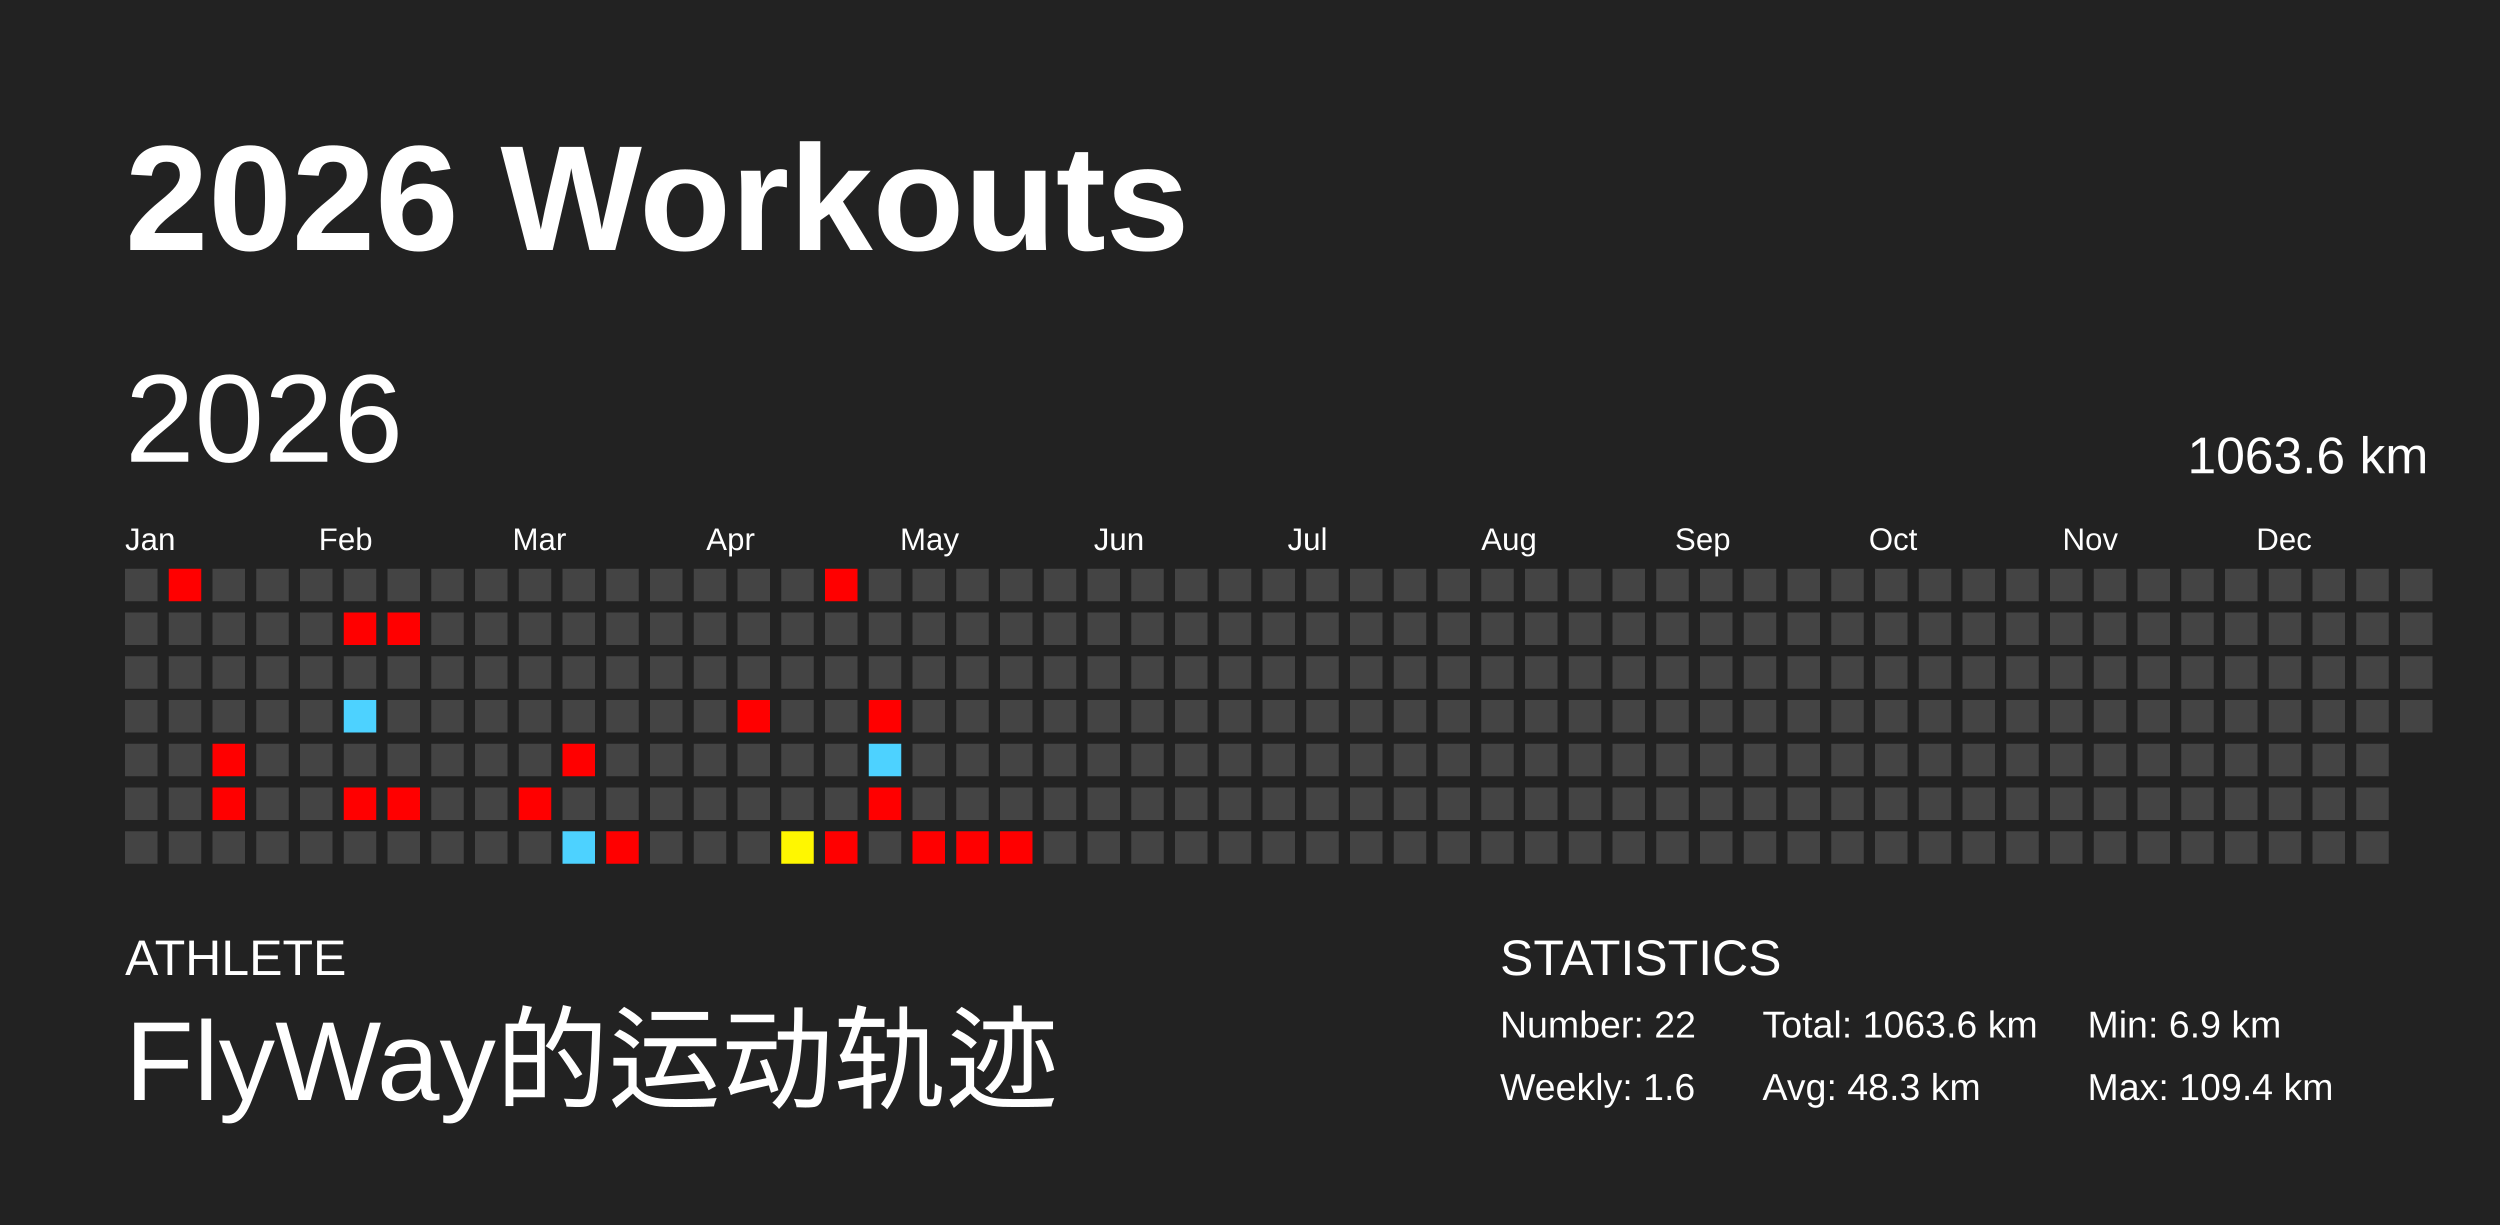
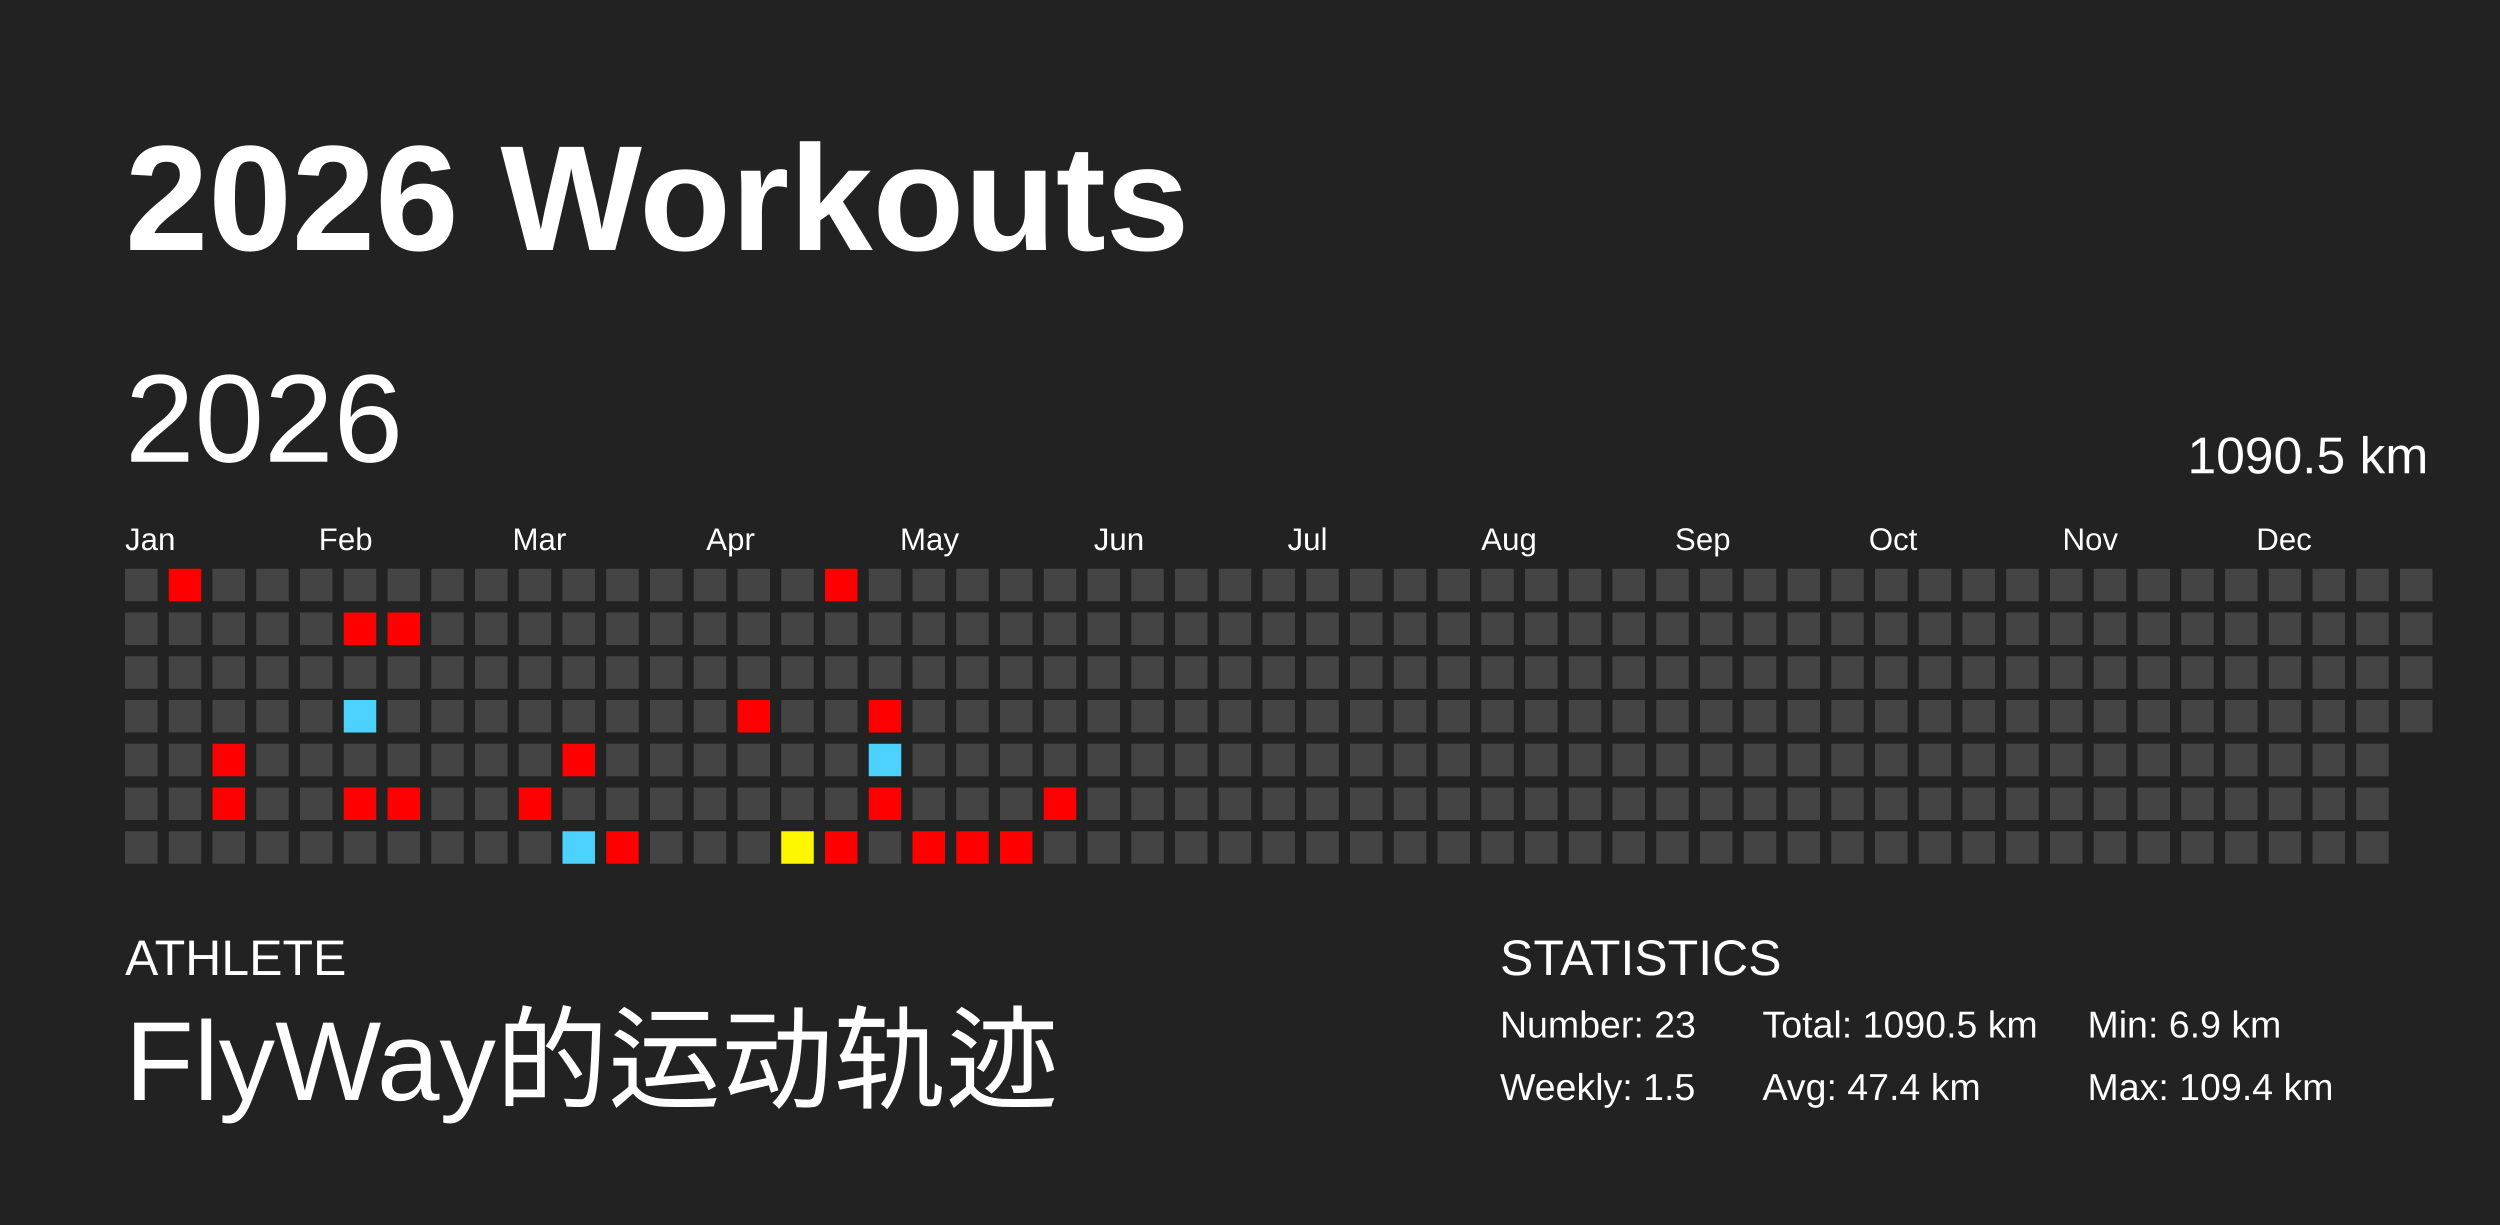
<svg xmlns="http://www.w3.org/2000/svg" baseProfile="full" height="98mm" version="1.1" viewBox="0,0,200,98" width="200mm">
  <defs />
  <rect fill="#222222" height="98" width="200" x="0" y="0" />
  <text fill="#FFFFFF" style="font-size:12px; font-family:Arial; font-weight:bold;" x="10" y="20">2026 Workouts</text>
  <text fill="#FFFFFF" style="font-size:4px; font-family:Arial" x="10" y="78">ATHLETE</text>
  <text fill="#FFFFFF" style="font-size:9px; font-family:Arial" x="10" y="88">FlyWay的运动轨迹</text>
  <text fill="#FFFFFF" style="font-size:4px; font-family:Arial" x="120" y="78">STATISTICS</text>
-   <text fill="#FFFFFF" style="font-size:3px; font-family:Arial" x="120" y="83">Number: 22</text>
-   <text fill="#FFFFFF" style="font-size:3px; font-family:Arial" x="120" y="88">Weekly: 1.6</text>
-   <text fill="#FFFFFF" style="font-size:3px; font-family:Arial" x="141" y="83">Total: 1063.6 km</text>
-   <text fill="#FFFFFF" style="font-size:3px; font-family:Arial" x="141" y="88">Avg: 48.3 km</text>
+   <text fill="#FFFFFF" style="font-size:3px; font-family:Arial" x="120" y="83">Number: 23</text>
+   <text fill="#FFFFFF" style="font-size:3px; font-family:Arial" x="120" y="88">Weekly: 1.5</text>
+   <text fill="#FFFFFF" style="font-size:3px; font-family:Arial" x="141" y="83">Total: 1090.5 km</text>
+   <text fill="#FFFFFF" style="font-size:3px; font-family:Arial" x="141" y="88">Avg: 47.4 km</text>
  <text fill="#FFFFFF" style="font-size:3px; font-family:Arial" x="167" y="83">Min: 6.9 km</text>
  <text fill="#FFFFFF" style="font-size:3px; font-family:Arial" x="167" y="88">Max: 109.4 km</text>
  <text dominant-baseline="hanging" fill="#FFFFFF" style="font-size:10.0px; font-family:Arial;" x="10" y="30">2026</text>
-   <text dominant-baseline="hanging" fill="#FFFFFF" style="font-size:4.125px; font-family:Arial;" x="175" y="35">1063.6 km</text>
+   <text dominant-baseline="hanging" fill="#FFFFFF" style="font-size:4.125px; font-family:Arial;" x="175" y="35">1090.5 km</text>
  <text fill="#FFFFFF" style="font-size:2.5px; font-family:Arial" x="10.0" y="44">Jan</text>
  <text fill="#FFFFFF" style="font-size:2.5px; font-family:Arial" x="25.5" y="44">Feb</text>
  <text fill="#FFFFFF" style="font-size:2.5px; font-family:Arial" x="41.0" y="44">Mar</text>
  <text fill="#FFFFFF" style="font-size:2.5px; font-family:Arial" x="56.5" y="44">Apr</text>
  <text fill="#FFFFFF" style="font-size:2.5px; font-family:Arial" x="72.0" y="44">May</text>
  <text fill="#FFFFFF" style="font-size:2.5px; font-family:Arial" x="87.5" y="44">Jun</text>
  <text fill="#FFFFFF" style="font-size:2.5px; font-family:Arial" x="103.0" y="44">Jul</text>
  <text fill="#FFFFFF" style="font-size:2.5px; font-family:Arial" x="118.5" y="44">Aug</text>
  <text fill="#FFFFFF" style="font-size:2.5px; font-family:Arial" x="134.0" y="44">Sep</text>
  <text fill="#FFFFFF" style="font-size:2.5px; font-family:Arial" x="149.5" y="44">Oct</text>
  <text fill="#FFFFFF" style="font-size:2.5px; font-family:Arial" x="165.0" y="44">Nov</text>
  <text fill="#FFFFFF" style="font-size:2.5px; font-family:Arial" x="180.5" y="44">Dec</text>
  <rect fill="#444444" height="2.6" width="2.6" x="10.0" y="45.5" />
  <rect fill="#444444" height="2.6" width="2.6" x="10.0" y="49.0" />
  <rect fill="#444444" height="2.6" width="2.6" x="10.0" y="52.5" />
  <rect fill="#444444" height="2.6" width="2.6" x="10.0" y="56.0" />
  <rect fill="#444444" height="2.6" width="2.6" x="10.0" y="59.5" />
  <rect fill="#444444" height="2.6" width="2.6" x="10.0" y="63.0" />
  <rect fill="#444444" height="2.6" width="2.6" x="10.0" y="66.5" />
  <rect fill="red" height="2.6" width="2.6" x="13.5" y="45.5" />
  <rect fill="#444444" height="2.6" width="2.6" x="13.5" y="49.0" />
  <rect fill="#444444" height="2.6" width="2.6" x="13.5" y="52.5" />
  <rect fill="#444444" height="2.6" width="2.6" x="13.5" y="56.0" />
  <rect fill="#444444" height="2.6" width="2.6" x="13.5" y="59.5" />
  <rect fill="#444444" height="2.6" width="2.6" x="13.5" y="63.0" />
  <rect fill="#444444" height="2.6" width="2.6" x="13.5" y="66.5" />
  <rect fill="#444444" height="2.6" width="2.6" x="17.0" y="45.5" />
  <rect fill="#444444" height="2.6" width="2.6" x="17.0" y="49.0" />
  <rect fill="#444444" height="2.6" width="2.6" x="17.0" y="52.5" />
  <rect fill="#444444" height="2.6" width="2.6" x="17.0" y="56.0" />
  <rect fill="red" height="2.6" width="2.6" x="17.0" y="59.5" />
  <rect fill="red" height="2.6" width="2.6" x="17.0" y="63.0" />
  <rect fill="#444444" height="2.6" width="2.6" x="17.0" y="66.5" />
  <rect fill="#444444" height="2.6" width="2.6" x="20.5" y="45.5" />
  <rect fill="#444444" height="2.6" width="2.6" x="20.5" y="49.0" />
  <rect fill="#444444" height="2.6" width="2.6" x="20.5" y="52.5" />
  <rect fill="#444444" height="2.6" width="2.6" x="20.5" y="56.0" />
  <rect fill="#444444" height="2.6" width="2.6" x="20.5" y="59.5" />
  <rect fill="#444444" height="2.6" width="2.6" x="20.5" y="63.0" />
  <rect fill="#444444" height="2.6" width="2.6" x="20.5" y="66.5" />
  <rect fill="#444444" height="2.6" width="2.6" x="24.0" y="45.5" />
  <rect fill="#444444" height="2.6" width="2.6" x="24.0" y="49.0" />
  <rect fill="#444444" height="2.6" width="2.6" x="24.0" y="52.5" />
  <rect fill="#444444" height="2.6" width="2.6" x="24.0" y="56.0" />
  <rect fill="#444444" height="2.6" width="2.6" x="24.0" y="59.5" />
  <rect fill="#444444" height="2.6" width="2.6" x="24.0" y="63.0" />
  <rect fill="#444444" height="2.6" width="2.6" x="24.0" y="66.5" />
  <rect fill="#444444" height="2.6" width="2.6" x="27.5" y="45.5" />
  <rect fill="red" height="2.6" width="2.6" x="27.5" y="49.0" />
  <rect fill="#444444" height="2.6" width="2.6" x="27.5" y="52.5" />
  <rect fill="#4dd2ff" height="2.6" width="2.6" x="27.5" y="56.0" />
  <rect fill="#444444" height="2.6" width="2.6" x="27.5" y="59.5" />
  <rect fill="red" height="2.6" width="2.6" x="27.5" y="63.0" />
  <rect fill="#444444" height="2.6" width="2.6" x="27.5" y="66.5" />
  <rect fill="#444444" height="2.6" width="2.6" x="31.0" y="45.5" />
  <rect fill="red" height="2.6" width="2.6" x="31.0" y="49.0" />
  <rect fill="#444444" height="2.6" width="2.6" x="31.0" y="52.5" />
  <rect fill="#444444" height="2.6" width="2.6" x="31.0" y="56.0" />
  <rect fill="#444444" height="2.6" width="2.6" x="31.0" y="59.5" />
  <rect fill="red" height="2.6" width="2.6" x="31.0" y="63.0" />
  <rect fill="#444444" height="2.6" width="2.6" x="31.0" y="66.5" />
  <rect fill="#444444" height="2.6" width="2.6" x="34.5" y="45.5" />
  <rect fill="#444444" height="2.6" width="2.6" x="34.5" y="49.0" />
  <rect fill="#444444" height="2.6" width="2.6" x="34.5" y="52.5" />
  <rect fill="#444444" height="2.6" width="2.6" x="34.5" y="56.0" />
  <rect fill="#444444" height="2.6" width="2.6" x="34.5" y="59.5" />
  <rect fill="#444444" height="2.6" width="2.6" x="34.5" y="63.0" />
  <rect fill="#444444" height="2.6" width="2.6" x="34.5" y="66.5" />
  <rect fill="#444444" height="2.6" width="2.6" x="38.0" y="45.5" />
  <rect fill="#444444" height="2.6" width="2.6" x="38.0" y="49.0" />
  <rect fill="#444444" height="2.6" width="2.6" x="38.0" y="52.5" />
  <rect fill="#444444" height="2.6" width="2.6" x="38.0" y="56.0" />
  <rect fill="#444444" height="2.6" width="2.6" x="38.0" y="59.5" />
  <rect fill="#444444" height="2.6" width="2.6" x="38.0" y="63.0" />
  <rect fill="#444444" height="2.6" width="2.6" x="38.0" y="66.5" />
  <rect fill="#444444" height="2.6" width="2.6" x="41.5" y="45.5" />
  <rect fill="#444444" height="2.6" width="2.6" x="41.5" y="49.0" />
  <rect fill="#444444" height="2.6" width="2.6" x="41.5" y="52.5" />
  <rect fill="#444444" height="2.6" width="2.6" x="41.5" y="56.0" />
  <rect fill="#444444" height="2.6" width="2.6" x="41.5" y="59.5" />
  <rect fill="red" height="2.6" width="2.6" x="41.5" y="63.0" />
  <rect fill="#444444" height="2.6" width="2.6" x="41.5" y="66.5" />
  <rect fill="#444444" height="2.6" width="2.6" x="45.0" y="45.5" />
  <rect fill="#444444" height="2.6" width="2.6" x="45.0" y="49.0" />
  <rect fill="#444444" height="2.6" width="2.6" x="45.0" y="52.5" />
  <rect fill="#444444" height="2.6" width="2.6" x="45.0" y="56.0" />
  <rect fill="red" height="2.6" width="2.6" x="45.0" y="59.5" />
  <rect fill="#444444" height="2.6" width="2.6" x="45.0" y="63.0" />
  <rect fill="#4dd2ff" height="2.6" width="2.6" x="45.0" y="66.5" />
  <rect fill="#444444" height="2.6" width="2.6" x="48.5" y="45.5" />
  <rect fill="#444444" height="2.6" width="2.6" x="48.5" y="49.0" />
  <rect fill="#444444" height="2.6" width="2.6" x="48.5" y="52.5" />
  <rect fill="#444444" height="2.6" width="2.6" x="48.5" y="56.0" />
  <rect fill="#444444" height="2.6" width="2.6" x="48.5" y="59.5" />
  <rect fill="#444444" height="2.6" width="2.6" x="48.5" y="63.0" />
  <rect fill="red" height="2.6" width="2.6" x="48.5" y="66.5" />
  <rect fill="#444444" height="2.6" width="2.6" x="52.0" y="45.5" />
  <rect fill="#444444" height="2.6" width="2.6" x="52.0" y="49.0" />
  <rect fill="#444444" height="2.6" width="2.6" x="52.0" y="52.5" />
  <rect fill="#444444" height="2.6" width="2.6" x="52.0" y="56.0" />
  <rect fill="#444444" height="2.6" width="2.6" x="52.0" y="59.5" />
  <rect fill="#444444" height="2.6" width="2.6" x="52.0" y="63.0" />
  <rect fill="#444444" height="2.6" width="2.6" x="52.0" y="66.5" />
  <rect fill="#444444" height="2.6" width="2.6" x="55.5" y="45.5" />
  <rect fill="#444444" height="2.6" width="2.6" x="55.5" y="49.0" />
  <rect fill="#444444" height="2.6" width="2.6" x="55.5" y="52.5" />
  <rect fill="#444444" height="2.6" width="2.6" x="55.5" y="56.0" />
  <rect fill="#444444" height="2.6" width="2.6" x="55.5" y="59.5" />
  <rect fill="#444444" height="2.6" width="2.6" x="55.5" y="63.0" />
  <rect fill="#444444" height="2.6" width="2.6" x="55.5" y="66.5" />
  <rect fill="#444444" height="2.6" width="2.6" x="59.0" y="45.5" />
  <rect fill="#444444" height="2.6" width="2.6" x="59.0" y="49.0" />
  <rect fill="#444444" height="2.6" width="2.6" x="59.0" y="52.5" />
  <rect fill="red" height="2.6" width="2.6" x="59.0" y="56.0" />
  <rect fill="#444444" height="2.6" width="2.6" x="59.0" y="59.5" />
  <rect fill="#444444" height="2.6" width="2.6" x="59.0" y="63.0" />
  <rect fill="#444444" height="2.6" width="2.6" x="59.0" y="66.5" />
  <rect fill="#444444" height="2.6" width="2.6" x="62.5" y="45.5" />
  <rect fill="#444444" height="2.6" width="2.6" x="62.5" y="49.0" />
  <rect fill="#444444" height="2.6" width="2.6" x="62.5" y="52.5" />
  <rect fill="#444444" height="2.6" width="2.6" x="62.5" y="56.0" />
  <rect fill="#444444" height="2.6" width="2.6" x="62.5" y="59.5" />
  <rect fill="#444444" height="2.6" width="2.6" x="62.5" y="63.0" />
  <rect fill="#fff700" height="2.6" width="2.6" x="62.5" y="66.5" />
  <rect fill="red" height="2.6" width="2.6" x="66.0" y="45.5" />
  <rect fill="#444444" height="2.6" width="2.6" x="66.0" y="49.0" />
  <rect fill="#444444" height="2.6" width="2.6" x="66.0" y="52.5" />
  <rect fill="#444444" height="2.6" width="2.6" x="66.0" y="56.0" />
  <rect fill="#444444" height="2.6" width="2.6" x="66.0" y="59.5" />
  <rect fill="#444444" height="2.6" width="2.6" x="66.0" y="63.0" />
  <rect fill="red" height="2.6" width="2.6" x="66.0" y="66.5" />
  <rect fill="#444444" height="2.6" width="2.6" x="69.5" y="45.5" />
  <rect fill="#444444" height="2.6" width="2.6" x="69.5" y="49.0" />
  <rect fill="#444444" height="2.6" width="2.6" x="69.5" y="52.5" />
  <rect fill="red" height="2.6" width="2.6" x="69.5" y="56.0" />
  <rect fill="#4dd2ff" height="2.6" width="2.6" x="69.5" y="59.5" />
  <rect fill="red" height="2.6" width="2.6" x="69.5" y="63.0" />
  <rect fill="#444444" height="2.6" width="2.6" x="69.5" y="66.5" />
  <rect fill="#444444" height="2.6" width="2.6" x="73.0" y="45.5" />
  <rect fill="#444444" height="2.6" width="2.6" x="73.0" y="49.0" />
  <rect fill="#444444" height="2.6" width="2.6" x="73.0" y="52.5" />
  <rect fill="#444444" height="2.6" width="2.6" x="73.0" y="56.0" />
  <rect fill="#444444" height="2.6" width="2.6" x="73.0" y="59.5" />
  <rect fill="#444444" height="2.6" width="2.6" x="73.0" y="63.0" />
  <rect fill="red" height="2.6" width="2.6" x="73.0" y="66.5" />
  <rect fill="#444444" height="2.6" width="2.6" x="76.5" y="45.5" />
  <rect fill="#444444" height="2.6" width="2.6" x="76.5" y="49.0" />
  <rect fill="#444444" height="2.6" width="2.6" x="76.5" y="52.5" />
  <rect fill="#444444" height="2.6" width="2.6" x="76.5" y="56.0" />
  <rect fill="#444444" height="2.6" width="2.6" x="76.5" y="59.5" />
  <rect fill="#444444" height="2.6" width="2.6" x="76.5" y="63.0" />
  <rect fill="red" height="2.6" width="2.6" x="76.5" y="66.5" />
  <rect fill="#444444" height="2.6" width="2.6" x="80.0" y="45.5" />
  <rect fill="#444444" height="2.6" width="2.6" x="80.0" y="49.0" />
  <rect fill="#444444" height="2.6" width="2.6" x="80.0" y="52.5" />
  <rect fill="#444444" height="2.6" width="2.6" x="80.0" y="56.0" />
  <rect fill="#444444" height="2.6" width="2.6" x="80.0" y="59.5" />
  <rect fill="#444444" height="2.6" width="2.6" x="80.0" y="63.0" />
  <rect fill="red" height="2.6" width="2.6" x="80.0" y="66.5" />
  <rect fill="#444444" height="2.6" width="2.6" x="83.5" y="45.5" />
  <rect fill="#444444" height="2.6" width="2.6" x="83.5" y="49.0" />
  <rect fill="#444444" height="2.6" width="2.6" x="83.5" y="52.5" />
  <rect fill="#444444" height="2.6" width="2.6" x="83.5" y="56.0" />
  <rect fill="#444444" height="2.6" width="2.6" x="83.5" y="59.5" />
-   <rect fill="#444444" height="2.6" width="2.6" x="83.5" y="63.0" />
+   <rect fill="red" height="2.6" width="2.6" x="83.5" y="63.0" />
  <rect fill="#444444" height="2.6" width="2.6" x="83.5" y="66.5" />
  <rect fill="#444444" height="2.6" width="2.6" x="87.0" y="45.5" />
  <rect fill="#444444" height="2.6" width="2.6" x="87.0" y="49.0" />
  <rect fill="#444444" height="2.6" width="2.6" x="87.0" y="52.5" />
  <rect fill="#444444" height="2.6" width="2.6" x="87.0" y="56.0" />
  <rect fill="#444444" height="2.6" width="2.6" x="87.0" y="59.5" />
  <rect fill="#444444" height="2.6" width="2.6" x="87.0" y="63.0" />
  <rect fill="#444444" height="2.6" width="2.6" x="87.0" y="66.5" />
  <rect fill="#444444" height="2.6" width="2.6" x="90.5" y="45.5" />
  <rect fill="#444444" height="2.6" width="2.6" x="90.5" y="49.0" />
  <rect fill="#444444" height="2.6" width="2.6" x="90.5" y="52.5" />
  <rect fill="#444444" height="2.6" width="2.6" x="90.5" y="56.0" />
  <rect fill="#444444" height="2.6" width="2.6" x="90.5" y="59.5" />
  <rect fill="#444444" height="2.6" width="2.6" x="90.5" y="63.0" />
  <rect fill="#444444" height="2.6" width="2.6" x="90.5" y="66.5" />
  <rect fill="#444444" height="2.6" width="2.6" x="94.0" y="45.5" />
  <rect fill="#444444" height="2.6" width="2.6" x="94.0" y="49.0" />
  <rect fill="#444444" height="2.6" width="2.6" x="94.0" y="52.5" />
  <rect fill="#444444" height="2.6" width="2.6" x="94.0" y="56.0" />
  <rect fill="#444444" height="2.6" width="2.6" x="94.0" y="59.5" />
  <rect fill="#444444" height="2.6" width="2.6" x="94.0" y="63.0" />
  <rect fill="#444444" height="2.6" width="2.6" x="94.0" y="66.5" />
  <rect fill="#444444" height="2.6" width="2.6" x="97.5" y="45.5" />
  <rect fill="#444444" height="2.6" width="2.6" x="97.5" y="49.0" />
  <rect fill="#444444" height="2.6" width="2.6" x="97.5" y="52.5" />
  <rect fill="#444444" height="2.6" width="2.6" x="97.5" y="56.0" />
  <rect fill="#444444" height="2.6" width="2.6" x="97.5" y="59.5" />
  <rect fill="#444444" height="2.6" width="2.6" x="97.5" y="63.0" />
  <rect fill="#444444" height="2.6" width="2.6" x="97.5" y="66.5" />
  <rect fill="#444444" height="2.6" width="2.6" x="101.0" y="45.5" />
  <rect fill="#444444" height="2.6" width="2.6" x="101.0" y="49.0" />
  <rect fill="#444444" height="2.6" width="2.6" x="101.0" y="52.5" />
  <rect fill="#444444" height="2.6" width="2.6" x="101.0" y="56.0" />
  <rect fill="#444444" height="2.6" width="2.6" x="101.0" y="59.5" />
  <rect fill="#444444" height="2.6" width="2.6" x="101.0" y="63.0" />
  <rect fill="#444444" height="2.6" width="2.6" x="101.0" y="66.5" />
  <rect fill="#444444" height="2.6" width="2.6" x="104.5" y="45.5" />
  <rect fill="#444444" height="2.6" width="2.6" x="104.5" y="49.0" />
  <rect fill="#444444" height="2.6" width="2.6" x="104.5" y="52.5" />
  <rect fill="#444444" height="2.6" width="2.6" x="104.5" y="56.0" />
  <rect fill="#444444" height="2.6" width="2.6" x="104.5" y="59.5" />
  <rect fill="#444444" height="2.6" width="2.6" x="104.5" y="63.0" />
  <rect fill="#444444" height="2.6" width="2.6" x="104.5" y="66.5" />
  <rect fill="#444444" height="2.6" width="2.6" x="108.0" y="45.5" />
  <rect fill="#444444" height="2.6" width="2.6" x="108.0" y="49.0" />
  <rect fill="#444444" height="2.6" width="2.6" x="108.0" y="52.5" />
  <rect fill="#444444" height="2.6" width="2.6" x="108.0" y="56.0" />
  <rect fill="#444444" height="2.6" width="2.6" x="108.0" y="59.5" />
  <rect fill="#444444" height="2.6" width="2.6" x="108.0" y="63.0" />
  <rect fill="#444444" height="2.6" width="2.6" x="108.0" y="66.5" />
  <rect fill="#444444" height="2.6" width="2.6" x="111.5" y="45.5" />
  <rect fill="#444444" height="2.6" width="2.6" x="111.5" y="49.0" />
  <rect fill="#444444" height="2.6" width="2.6" x="111.5" y="52.5" />
  <rect fill="#444444" height="2.6" width="2.6" x="111.5" y="56.0" />
  <rect fill="#444444" height="2.6" width="2.6" x="111.5" y="59.5" />
  <rect fill="#444444" height="2.6" width="2.6" x="111.5" y="63.0" />
  <rect fill="#444444" height="2.6" width="2.6" x="111.5" y="66.5" />
  <rect fill="#444444" height="2.6" width="2.6" x="115.0" y="45.5" />
  <rect fill="#444444" height="2.6" width="2.6" x="115.0" y="49.0" />
  <rect fill="#444444" height="2.6" width="2.6" x="115.0" y="52.5" />
  <rect fill="#444444" height="2.6" width="2.6" x="115.0" y="56.0" />
  <rect fill="#444444" height="2.6" width="2.6" x="115.0" y="59.5" />
  <rect fill="#444444" height="2.6" width="2.6" x="115.0" y="63.0" />
  <rect fill="#444444" height="2.6" width="2.6" x="115.0" y="66.5" />
  <rect fill="#444444" height="2.6" width="2.6" x="118.5" y="45.5" />
  <rect fill="#444444" height="2.6" width="2.6" x="118.5" y="49.0" />
  <rect fill="#444444" height="2.6" width="2.6" x="118.5" y="52.5" />
  <rect fill="#444444" height="2.6" width="2.6" x="118.5" y="56.0" />
  <rect fill="#444444" height="2.6" width="2.6" x="118.5" y="59.5" />
  <rect fill="#444444" height="2.6" width="2.6" x="118.5" y="63.0" />
  <rect fill="#444444" height="2.6" width="2.6" x="118.5" y="66.5" />
  <rect fill="#444444" height="2.6" width="2.6" x="122.0" y="45.5" />
  <rect fill="#444444" height="2.6" width="2.6" x="122.0" y="49.0" />
  <rect fill="#444444" height="2.6" width="2.6" x="122.0" y="52.5" />
  <rect fill="#444444" height="2.6" width="2.6" x="122.0" y="56.0" />
  <rect fill="#444444" height="2.6" width="2.6" x="122.0" y="59.5" />
  <rect fill="#444444" height="2.6" width="2.6" x="122.0" y="63.0" />
  <rect fill="#444444" height="2.6" width="2.6" x="122.0" y="66.5" />
  <rect fill="#444444" height="2.6" width="2.6" x="125.5" y="45.5" />
  <rect fill="#444444" height="2.6" width="2.6" x="125.5" y="49.0" />
  <rect fill="#444444" height="2.6" width="2.6" x="125.5" y="52.5" />
  <rect fill="#444444" height="2.6" width="2.6" x="125.5" y="56.0" />
  <rect fill="#444444" height="2.6" width="2.6" x="125.5" y="59.5" />
  <rect fill="#444444" height="2.6" width="2.6" x="125.5" y="63.0" />
  <rect fill="#444444" height="2.6" width="2.6" x="125.5" y="66.5" />
  <rect fill="#444444" height="2.6" width="2.6" x="129.0" y="45.5" />
  <rect fill="#444444" height="2.6" width="2.6" x="129.0" y="49.0" />
  <rect fill="#444444" height="2.6" width="2.6" x="129.0" y="52.5" />
  <rect fill="#444444" height="2.6" width="2.6" x="129.0" y="56.0" />
  <rect fill="#444444" height="2.6" width="2.6" x="129.0" y="59.5" />
  <rect fill="#444444" height="2.6" width="2.6" x="129.0" y="63.0" />
  <rect fill="#444444" height="2.6" width="2.6" x="129.0" y="66.5" />
  <rect fill="#444444" height="2.6" width="2.6" x="132.5" y="45.5" />
  <rect fill="#444444" height="2.6" width="2.6" x="132.5" y="49.0" />
  <rect fill="#444444" height="2.6" width="2.6" x="132.5" y="52.5" />
  <rect fill="#444444" height="2.6" width="2.6" x="132.5" y="56.0" />
  <rect fill="#444444" height="2.6" width="2.6" x="132.5" y="59.5" />
  <rect fill="#444444" height="2.6" width="2.6" x="132.5" y="63.0" />
  <rect fill="#444444" height="2.6" width="2.6" x="132.5" y="66.5" />
  <rect fill="#444444" height="2.6" width="2.6" x="136.0" y="45.5" />
  <rect fill="#444444" height="2.6" width="2.6" x="136.0" y="49.0" />
  <rect fill="#444444" height="2.6" width="2.6" x="136.0" y="52.5" />
  <rect fill="#444444" height="2.6" width="2.6" x="136.0" y="56.0" />
  <rect fill="#444444" height="2.6" width="2.6" x="136.0" y="59.5" />
  <rect fill="#444444" height="2.6" width="2.6" x="136.0" y="63.0" />
  <rect fill="#444444" height="2.6" width="2.6" x="136.0" y="66.5" />
  <rect fill="#444444" height="2.6" width="2.6" x="139.5" y="45.5" />
  <rect fill="#444444" height="2.6" width="2.6" x="139.5" y="49.0" />
  <rect fill="#444444" height="2.6" width="2.6" x="139.5" y="52.5" />
  <rect fill="#444444" height="2.6" width="2.6" x="139.5" y="56.0" />
  <rect fill="#444444" height="2.6" width="2.6" x="139.5" y="59.5" />
  <rect fill="#444444" height="2.6" width="2.6" x="139.5" y="63.0" />
  <rect fill="#444444" height="2.6" width="2.6" x="139.5" y="66.5" />
  <rect fill="#444444" height="2.6" width="2.6" x="143.0" y="45.5" />
  <rect fill="#444444" height="2.6" width="2.6" x="143.0" y="49.0" />
  <rect fill="#444444" height="2.6" width="2.6" x="143.0" y="52.5" />
  <rect fill="#444444" height="2.6" width="2.6" x="143.0" y="56.0" />
  <rect fill="#444444" height="2.6" width="2.6" x="143.0" y="59.5" />
  <rect fill="#444444" height="2.6" width="2.6" x="143.0" y="63.0" />
  <rect fill="#444444" height="2.6" width="2.6" x="143.0" y="66.5" />
  <rect fill="#444444" height="2.6" width="2.6" x="146.5" y="45.5" />
  <rect fill="#444444" height="2.6" width="2.6" x="146.5" y="49.0" />
  <rect fill="#444444" height="2.6" width="2.6" x="146.5" y="52.5" />
  <rect fill="#444444" height="2.6" width="2.6" x="146.5" y="56.0" />
  <rect fill="#444444" height="2.6" width="2.6" x="146.5" y="59.5" />
  <rect fill="#444444" height="2.6" width="2.6" x="146.5" y="63.0" />
  <rect fill="#444444" height="2.6" width="2.6" x="146.5" y="66.5" />
  <rect fill="#444444" height="2.6" width="2.6" x="150.0" y="45.5" />
  <rect fill="#444444" height="2.6" width="2.6" x="150.0" y="49.0" />
  <rect fill="#444444" height="2.6" width="2.6" x="150.0" y="52.5" />
  <rect fill="#444444" height="2.6" width="2.6" x="150.0" y="56.0" />
  <rect fill="#444444" height="2.6" width="2.6" x="150.0" y="59.5" />
  <rect fill="#444444" height="2.6" width="2.6" x="150.0" y="63.0" />
  <rect fill="#444444" height="2.6" width="2.6" x="150.0" y="66.5" />
  <rect fill="#444444" height="2.6" width="2.6" x="153.5" y="45.5" />
  <rect fill="#444444" height="2.6" width="2.6" x="153.5" y="49.0" />
  <rect fill="#444444" height="2.6" width="2.6" x="153.5" y="52.5" />
  <rect fill="#444444" height="2.6" width="2.6" x="153.5" y="56.0" />
  <rect fill="#444444" height="2.6" width="2.6" x="153.5" y="59.5" />
  <rect fill="#444444" height="2.6" width="2.6" x="153.5" y="63.0" />
  <rect fill="#444444" height="2.6" width="2.6" x="153.5" y="66.5" />
  <rect fill="#444444" height="2.6" width="2.6" x="157.0" y="45.5" />
  <rect fill="#444444" height="2.6" width="2.6" x="157.0" y="49.0" />
  <rect fill="#444444" height="2.6" width="2.6" x="157.0" y="52.5" />
  <rect fill="#444444" height="2.6" width="2.6" x="157.0" y="56.0" />
  <rect fill="#444444" height="2.6" width="2.6" x="157.0" y="59.5" />
  <rect fill="#444444" height="2.6" width="2.6" x="157.0" y="63.0" />
  <rect fill="#444444" height="2.6" width="2.6" x="157.0" y="66.5" />
  <rect fill="#444444" height="2.6" width="2.6" x="160.5" y="45.5" />
  <rect fill="#444444" height="2.6" width="2.6" x="160.5" y="49.0" />
  <rect fill="#444444" height="2.6" width="2.6" x="160.5" y="52.5" />
  <rect fill="#444444" height="2.6" width="2.6" x="160.5" y="56.0" />
  <rect fill="#444444" height="2.6" width="2.6" x="160.5" y="59.5" />
  <rect fill="#444444" height="2.6" width="2.6" x="160.5" y="63.0" />
  <rect fill="#444444" height="2.6" width="2.6" x="160.5" y="66.5" />
  <rect fill="#444444" height="2.6" width="2.6" x="164.0" y="45.5" />
  <rect fill="#444444" height="2.6" width="2.6" x="164.0" y="49.0" />
  <rect fill="#444444" height="2.6" width="2.6" x="164.0" y="52.5" />
  <rect fill="#444444" height="2.6" width="2.6" x="164.0" y="56.0" />
  <rect fill="#444444" height="2.6" width="2.6" x="164.0" y="59.5" />
  <rect fill="#444444" height="2.6" width="2.6" x="164.0" y="63.0" />
  <rect fill="#444444" height="2.6" width="2.6" x="164.0" y="66.5" />
  <rect fill="#444444" height="2.6" width="2.6" x="167.5" y="45.5" />
  <rect fill="#444444" height="2.6" width="2.6" x="167.5" y="49.0" />
  <rect fill="#444444" height="2.6" width="2.6" x="167.5" y="52.5" />
  <rect fill="#444444" height="2.6" width="2.6" x="167.5" y="56.0" />
  <rect fill="#444444" height="2.6" width="2.6" x="167.5" y="59.5" />
  <rect fill="#444444" height="2.6" width="2.6" x="167.5" y="63.0" />
  <rect fill="#444444" height="2.6" width="2.6" x="167.5" y="66.5" />
  <rect fill="#444444" height="2.6" width="2.6" x="171.0" y="45.5" />
  <rect fill="#444444" height="2.6" width="2.6" x="171.0" y="49.0" />
  <rect fill="#444444" height="2.6" width="2.6" x="171.0" y="52.5" />
  <rect fill="#444444" height="2.6" width="2.6" x="171.0" y="56.0" />
  <rect fill="#444444" height="2.6" width="2.6" x="171.0" y="59.5" />
  <rect fill="#444444" height="2.6" width="2.6" x="171.0" y="63.0" />
  <rect fill="#444444" height="2.6" width="2.6" x="171.0" y="66.5" />
  <rect fill="#444444" height="2.6" width="2.6" x="174.5" y="45.5" />
  <rect fill="#444444" height="2.6" width="2.6" x="174.5" y="49.0" />
  <rect fill="#444444" height="2.6" width="2.6" x="174.5" y="52.5" />
  <rect fill="#444444" height="2.6" width="2.6" x="174.5" y="56.0" />
  <rect fill="#444444" height="2.6" width="2.6" x="174.5" y="59.5" />
  <rect fill="#444444" height="2.6" width="2.6" x="174.5" y="63.0" />
  <rect fill="#444444" height="2.6" width="2.6" x="174.5" y="66.5" />
  <rect fill="#444444" height="2.6" width="2.6" x="178.0" y="45.5" />
  <rect fill="#444444" height="2.6" width="2.6" x="178.0" y="49.0" />
  <rect fill="#444444" height="2.6" width="2.6" x="178.0" y="52.5" />
  <rect fill="#444444" height="2.6" width="2.6" x="178.0" y="56.0" />
  <rect fill="#444444" height="2.6" width="2.6" x="178.0" y="59.5" />
  <rect fill="#444444" height="2.6" width="2.6" x="178.0" y="63.0" />
  <rect fill="#444444" height="2.6" width="2.6" x="178.0" y="66.5" />
  <rect fill="#444444" height="2.6" width="2.6" x="181.5" y="45.5" />
  <rect fill="#444444" height="2.6" width="2.6" x="181.5" y="49.0" />
  <rect fill="#444444" height="2.6" width="2.6" x="181.5" y="52.5" />
  <rect fill="#444444" height="2.6" width="2.6" x="181.5" y="56.0" />
  <rect fill="#444444" height="2.6" width="2.6" x="181.5" y="59.5" />
  <rect fill="#444444" height="2.6" width="2.6" x="181.5" y="63.0" />
  <rect fill="#444444" height="2.6" width="2.6" x="181.5" y="66.5" />
  <rect fill="#444444" height="2.6" width="2.6" x="185.0" y="45.5" />
  <rect fill="#444444" height="2.6" width="2.6" x="185.0" y="49.0" />
  <rect fill="#444444" height="2.6" width="2.6" x="185.0" y="52.5" />
  <rect fill="#444444" height="2.6" width="2.6" x="185.0" y="56.0" />
  <rect fill="#444444" height="2.6" width="2.6" x="185.0" y="59.5" />
  <rect fill="#444444" height="2.6" width="2.6" x="185.0" y="63.0" />
  <rect fill="#444444" height="2.6" width="2.6" x="185.0" y="66.5" />
  <rect fill="#444444" height="2.6" width="2.6" x="188.5" y="45.5" />
  <rect fill="#444444" height="2.6" width="2.6" x="188.5" y="49.0" />
  <rect fill="#444444" height="2.6" width="2.6" x="188.5" y="52.5" />
  <rect fill="#444444" height="2.6" width="2.6" x="188.5" y="56.0" />
  <rect fill="#444444" height="2.6" width="2.6" x="188.5" y="59.5" />
  <rect fill="#444444" height="2.6" width="2.6" x="188.5" y="63.0" />
  <rect fill="#444444" height="2.6" width="2.6" x="188.5" y="66.5" />
  <rect fill="#444444" height="2.6" width="2.6" x="192.0" y="45.5" />
  <rect fill="#444444" height="2.6" width="2.6" x="192.0" y="49.0" />
  <rect fill="#444444" height="2.6" width="2.6" x="192.0" y="52.5" />
  <rect fill="#444444" height="2.6" width="2.6" x="192.0" y="56.0" />
</svg>
